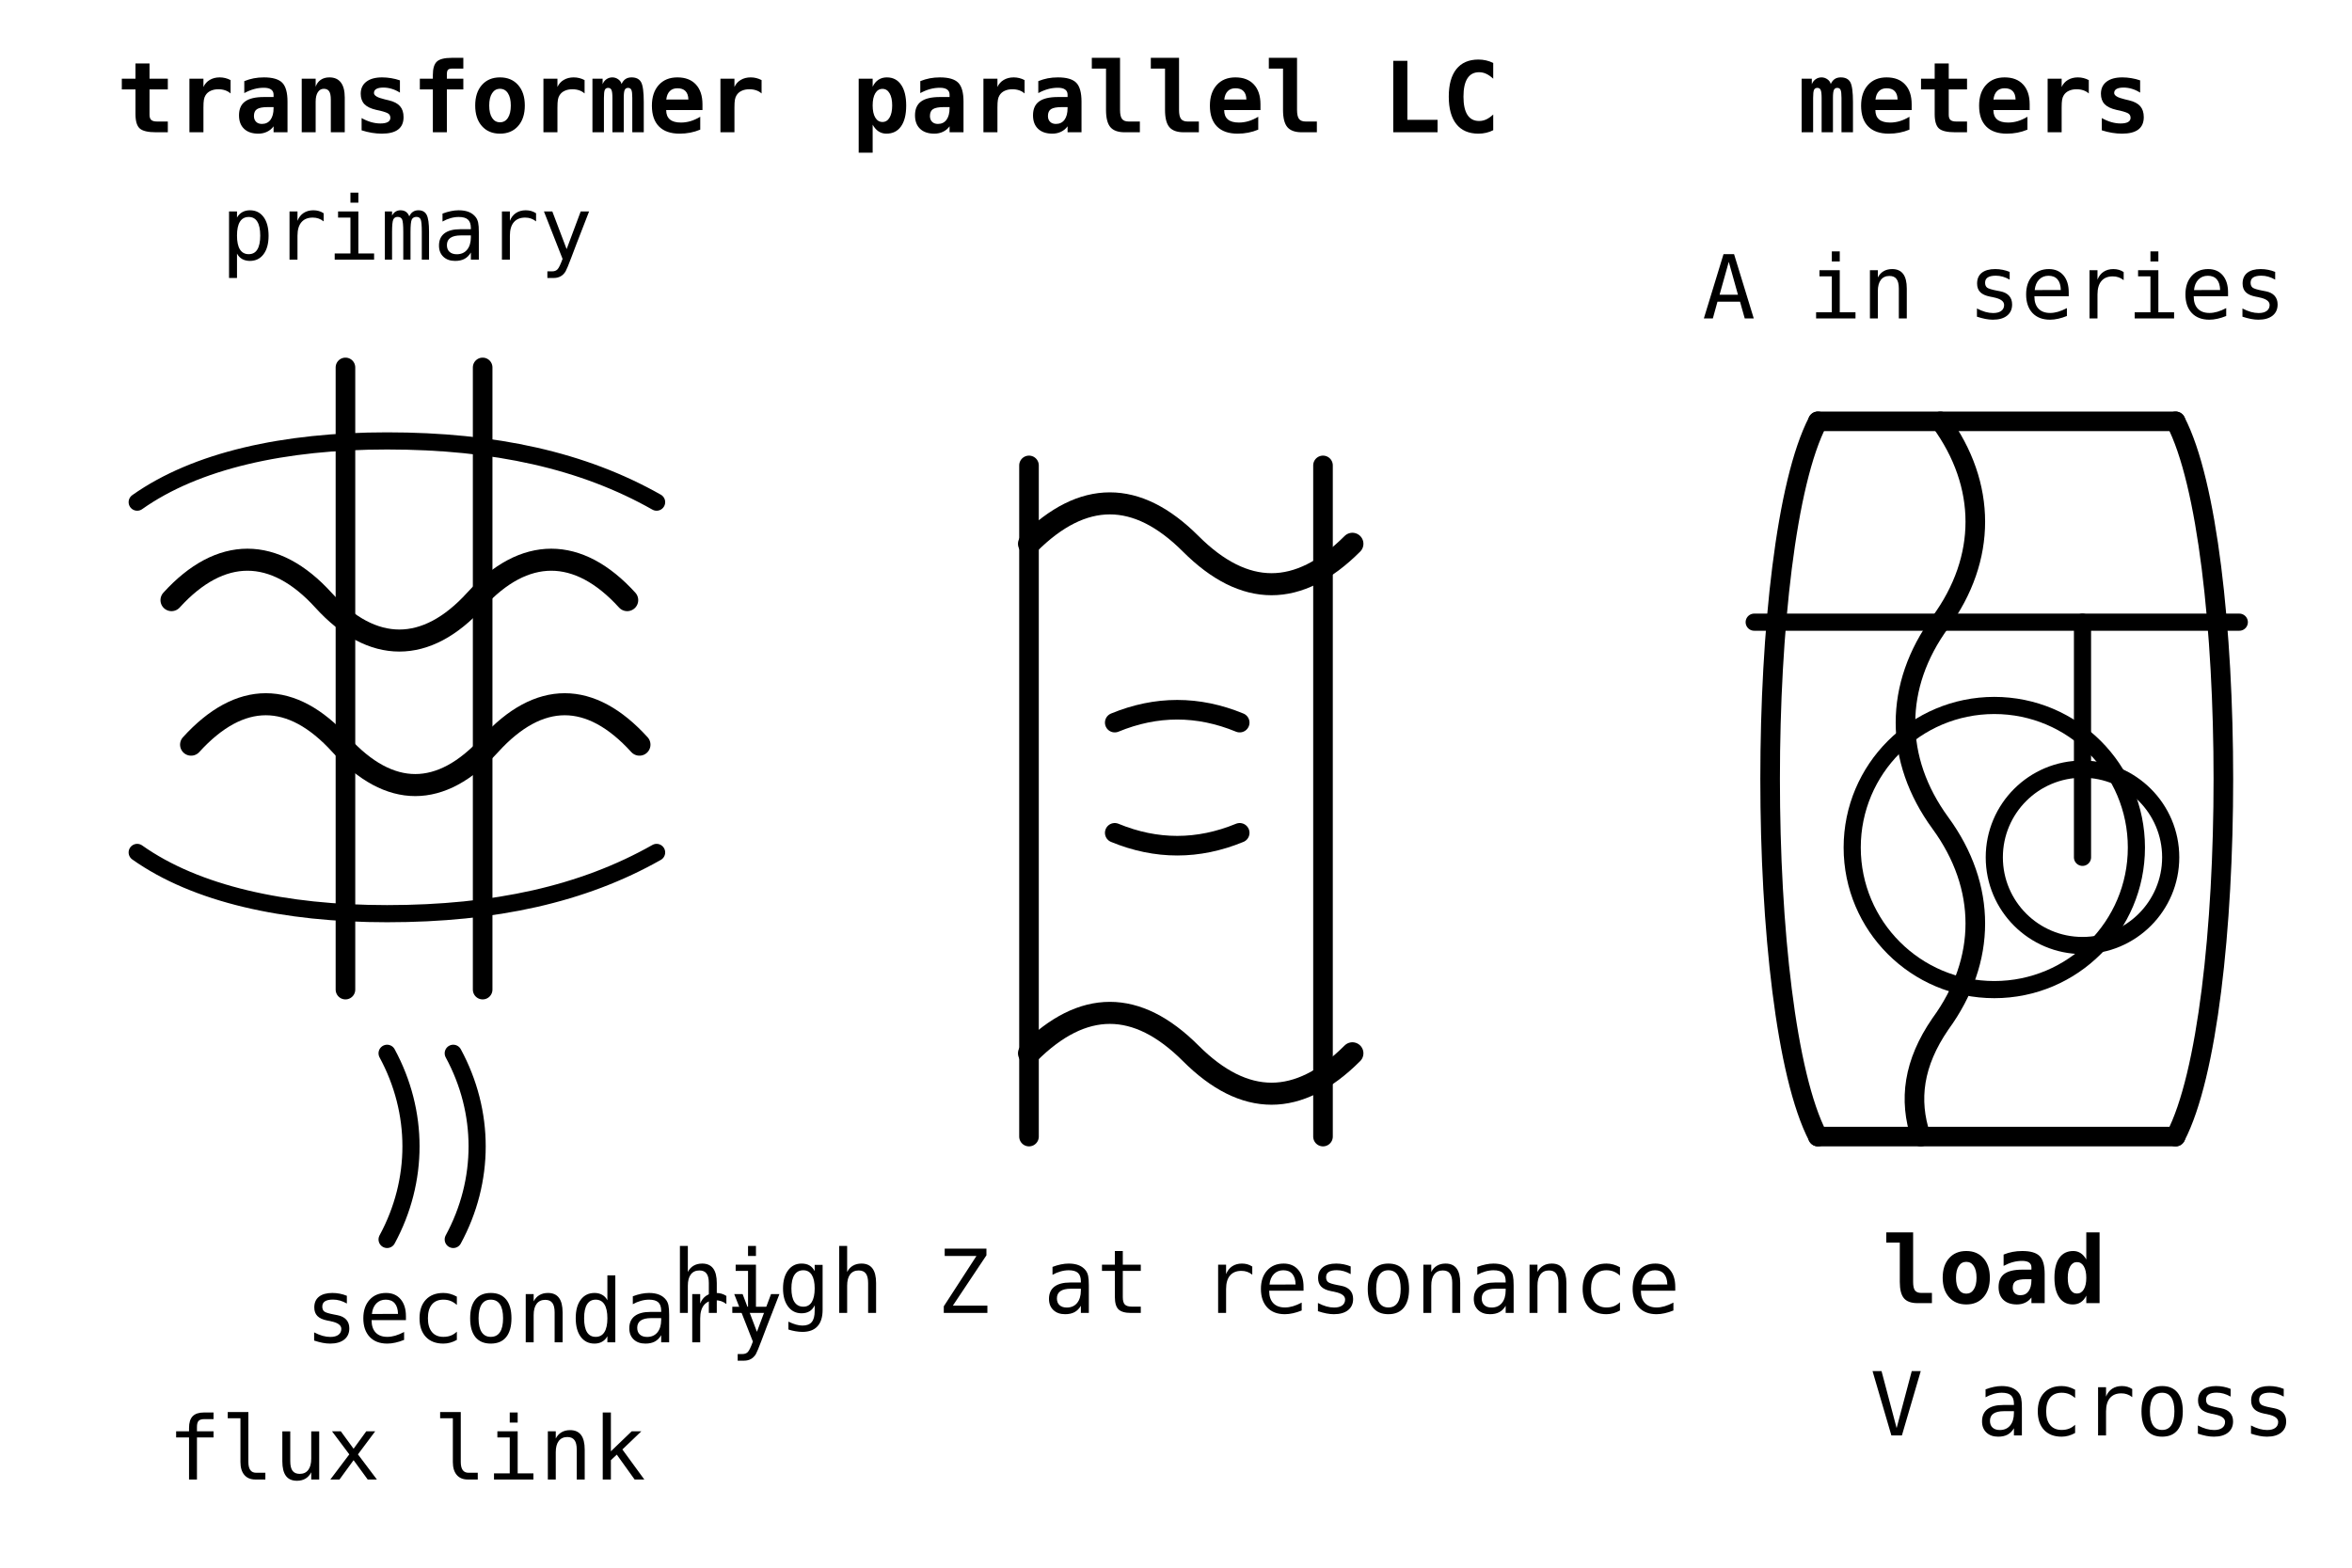
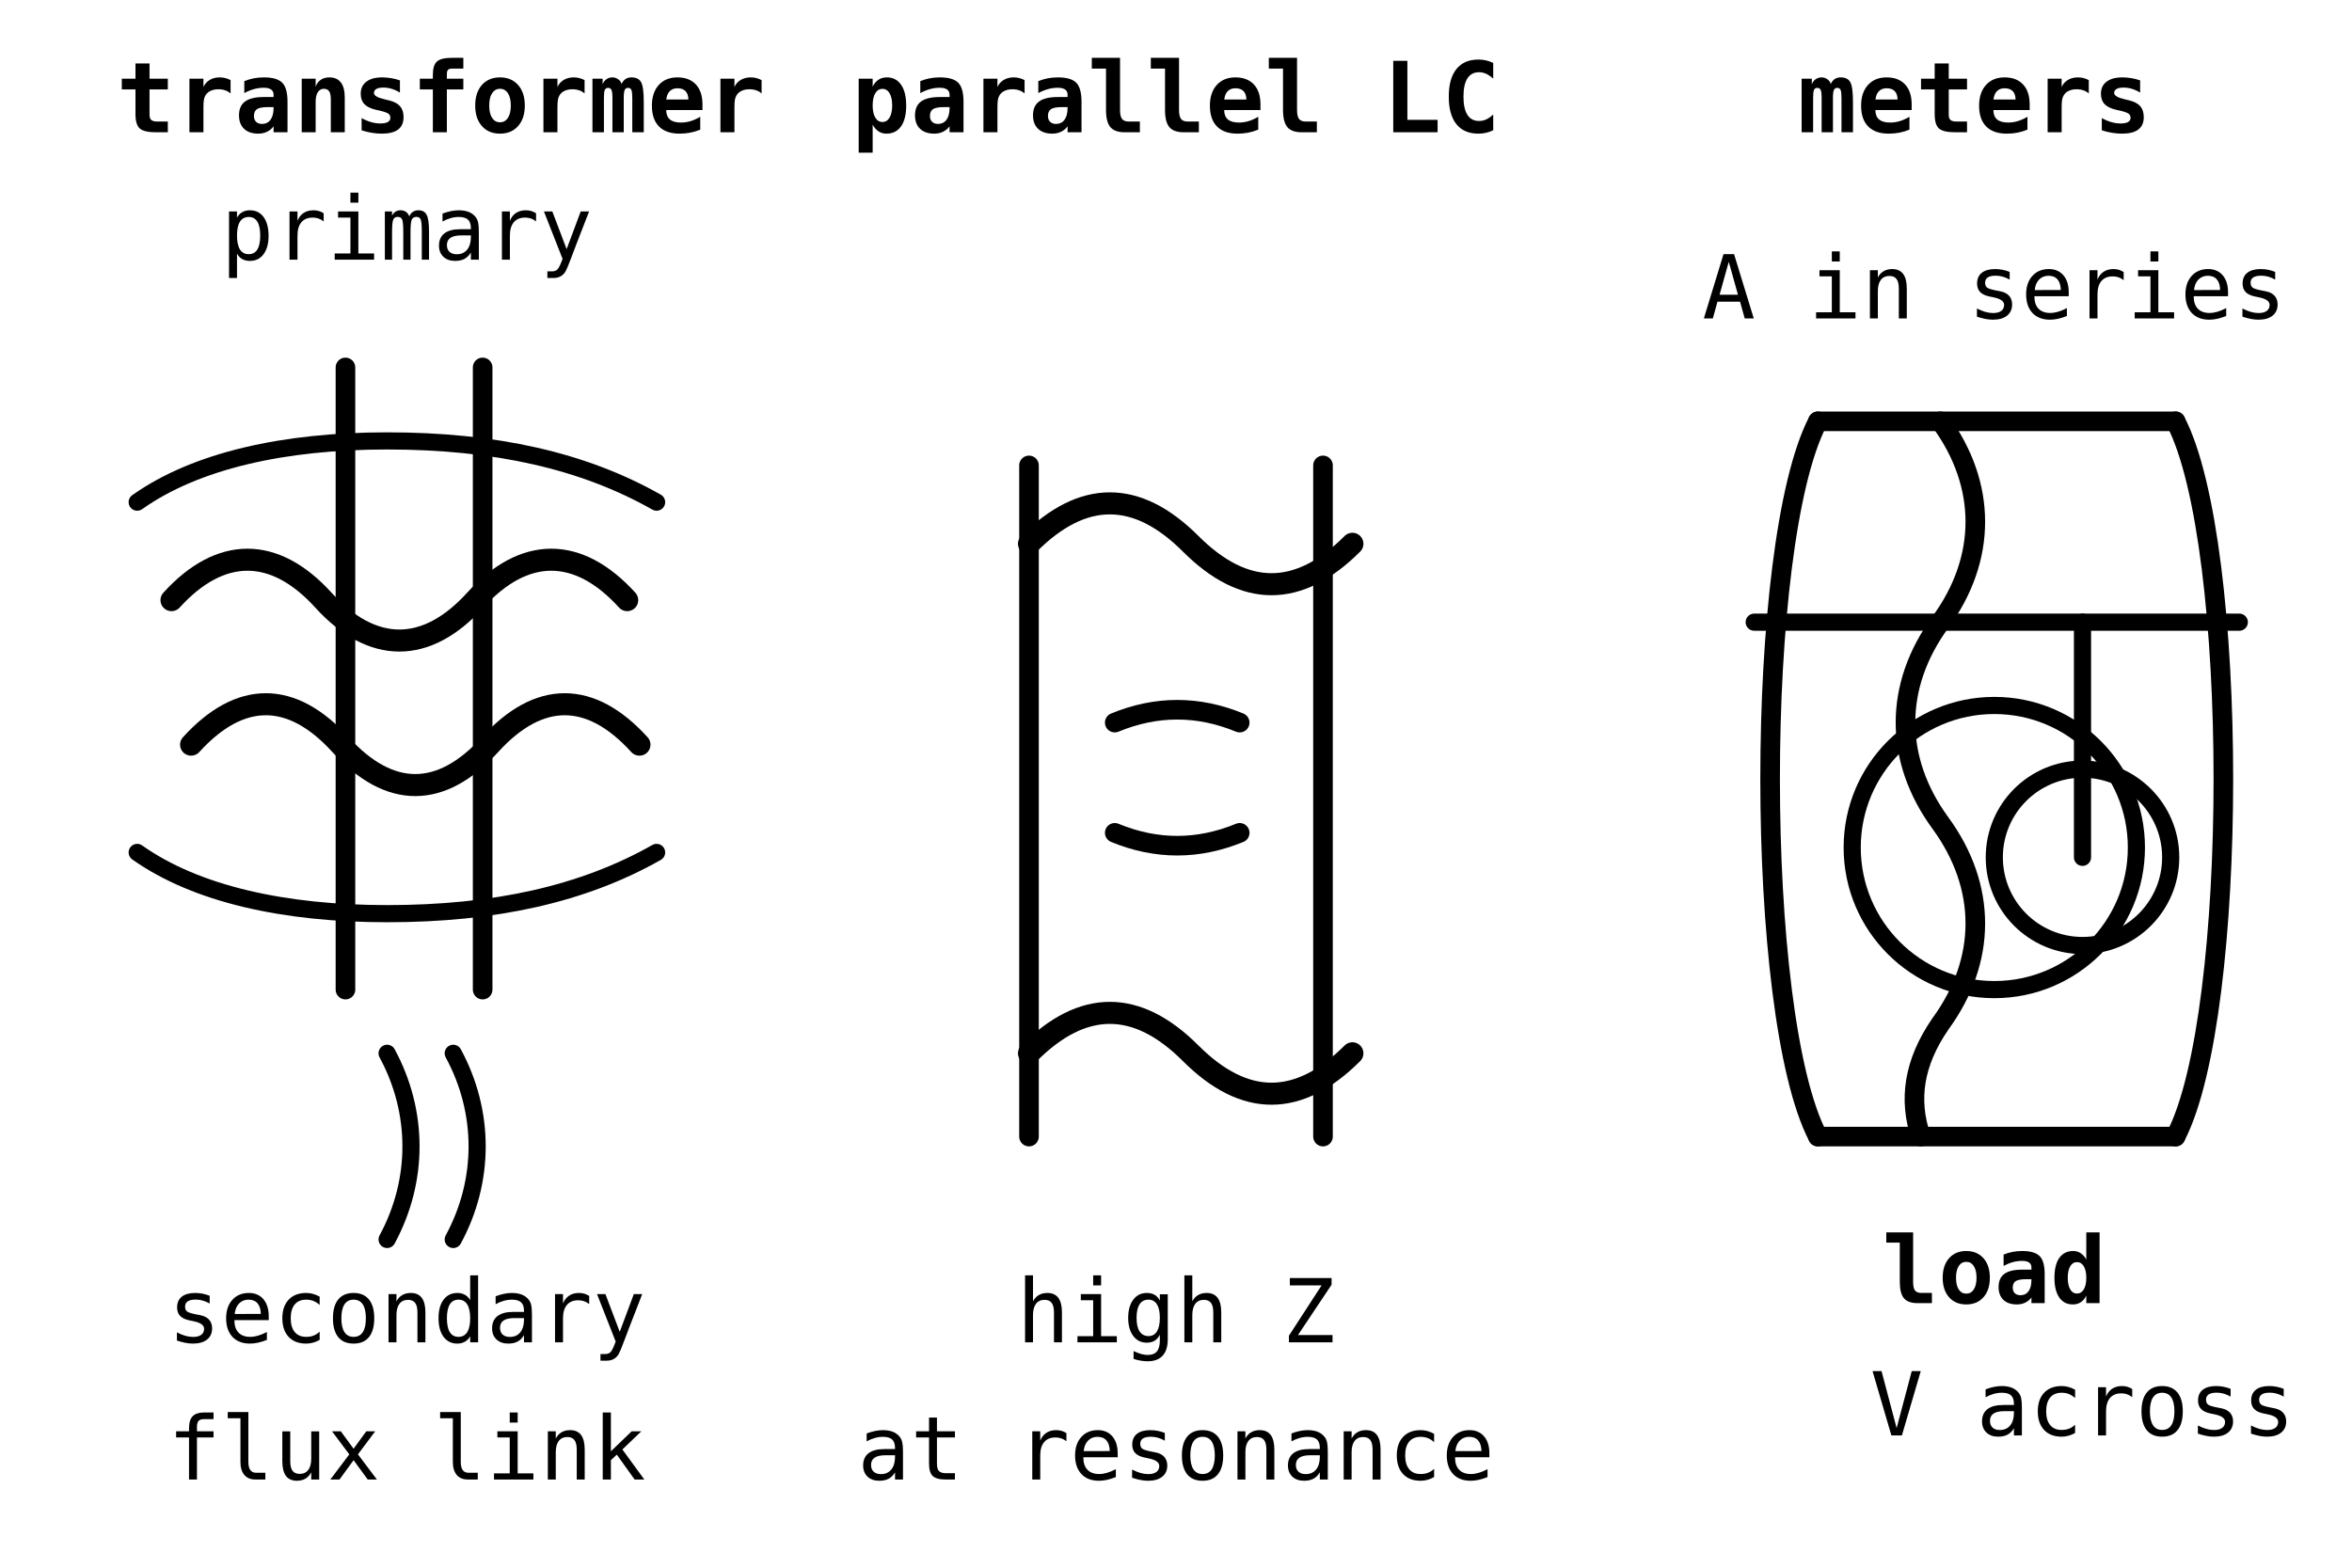
<svg xmlns="http://www.w3.org/2000/svg" id="transformer-resonance-meters" viewBox="0 0 960 640" role="img">
  <g fill="none" stroke="currentColor" stroke-linecap="round" stroke-linejoin="round">
    <path d="M78 304 C98 282 119 282 139 304 C159 326 180 326 200 304 C220 282 241 282 261 304" stroke-width="9" />
    <path d="M70 245 C90 223 112 223 132 245 C152 267 174 267 194 245 C214 223 236 223 256 245" stroke-width="9" />
    <path d="M56 205 C80 188 116 180 158 180 C202 180 238 188 268 205" stroke-width="7" />
    <path d="M56 348 C80 365 116 373 158 373 C202 373 238 365 268 348" stroke-width="7" />
    <path d="M141 150 C141 224 141 336 141 404" stroke-width="8" />
    <path d="M197 150 C197 224 197 336 197 404" stroke-width="8" />
    <path d="M158 430 C171 454 171 482 158 506" stroke-width="7" />
    <path d="M185 430 C198 454 198 482 185 506" stroke-width="7" />
    <path d="M420 190 C420 238 420 415 420 464" stroke-width="8" />
    <path d="M540 190 C540 238 540 415 540 464" stroke-width="8" />
    <path d="M420 222 C442 200 464 200 486 222 C508 244 530 244 552 222" stroke-width="9" />
    <path d="M420 430 C442 408 464 408 486 430 C508 452 530 452 552 430" stroke-width="9" />
    <path d="M455 295 C472 288 489 288 506 295" stroke-width="8" />
    <path d="M455 340 C472 347 489 347 506 340" stroke-width="8" />
    <path d="M742 172 C790 172 840 172 888 172" stroke-width="8" />
    <path d="M742 464 C790 464 840 464 888 464" stroke-width="8" />
    <path d="M742 172 C716 222 716 414 742 464" stroke-width="8" />
    <path d="M888 172 C914 222 914 414 888 464" stroke-width="8" />
    <path d="M792 172 C811 198 811 228 792 254 C773 280 773 310 792 336 C811 362 811 392 792 418 C781 434 779 449 784 464" stroke-width="8" />
    <circle cx="814" cy="346" r="58" stroke-width="7" />
    <path d="M716 254 C752 254 874 254 914 254" stroke-width="7" />
    <path d="M850 254 C850 286 850 318 850 350" stroke-width="7" />
    <circle cx="850" cy="350" r="36" stroke-width="7" />
  </g>
  <g fill="currentColor" font-family="ui-monospace, SFMono-Regular, Menlo, Consolas, monospace" text-anchor="middle">
    <text x="180" y="54" font-size="40" font-weight="700">transformer</text>
    <text x="166" y="106" font-size="36">primary</text>
-     <text x="222" y="548" font-size="36">secondary</text>
+     <text x="166" y="548" font-size="36">secondary</text>
    <text x="166" y="604" font-size="36">flux link</text>
    <text x="480" y="54" font-size="40" font-weight="700">parallel LC</text>
-     <text x="480" y="536" font-size="36">high Z at resonance</text>
+     <text x="480" y="548" font-size="36">high Z</text>
+     <text x="480" y="604" font-size="36">at resonance</text>
    <text x="806" y="54" font-size="40" font-weight="700">meters</text>
    <text x="814" y="532" font-size="38" font-weight="700">load</text>
    <text x="850" y="586" font-size="36">V across</text>
    <text x="814" y="130" font-size="36">A in series</text>
  </g>
</svg>
